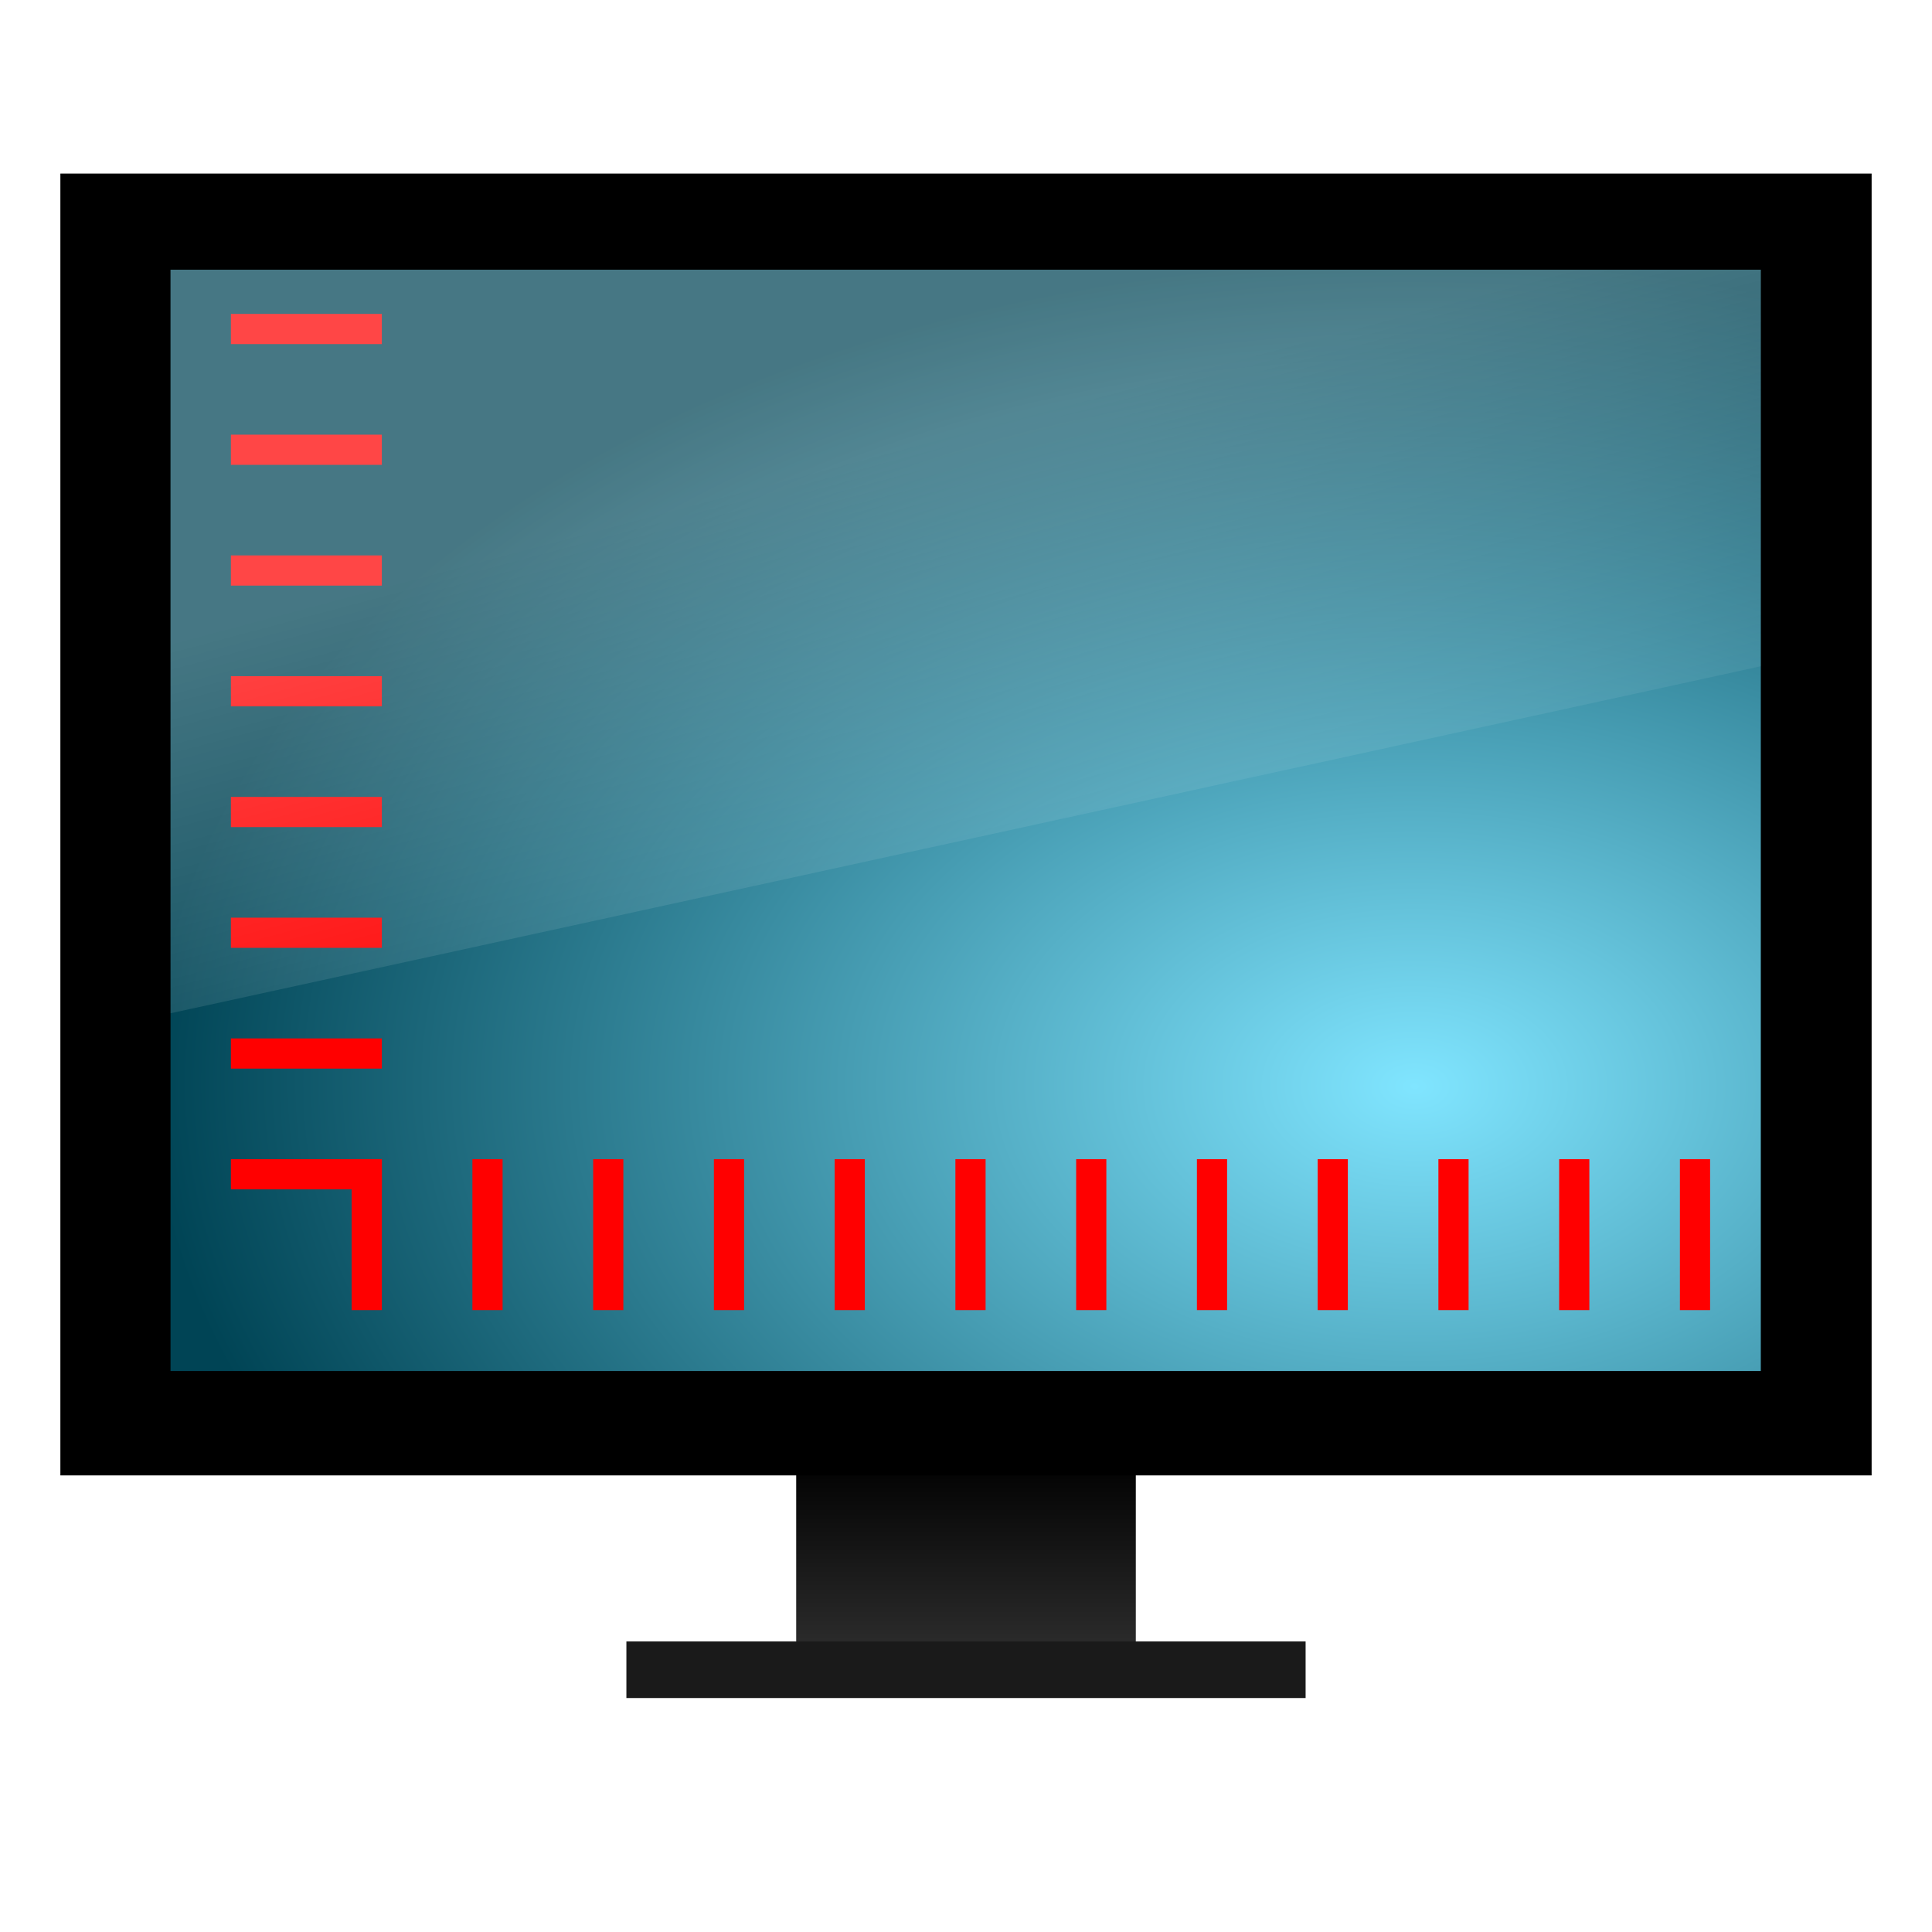
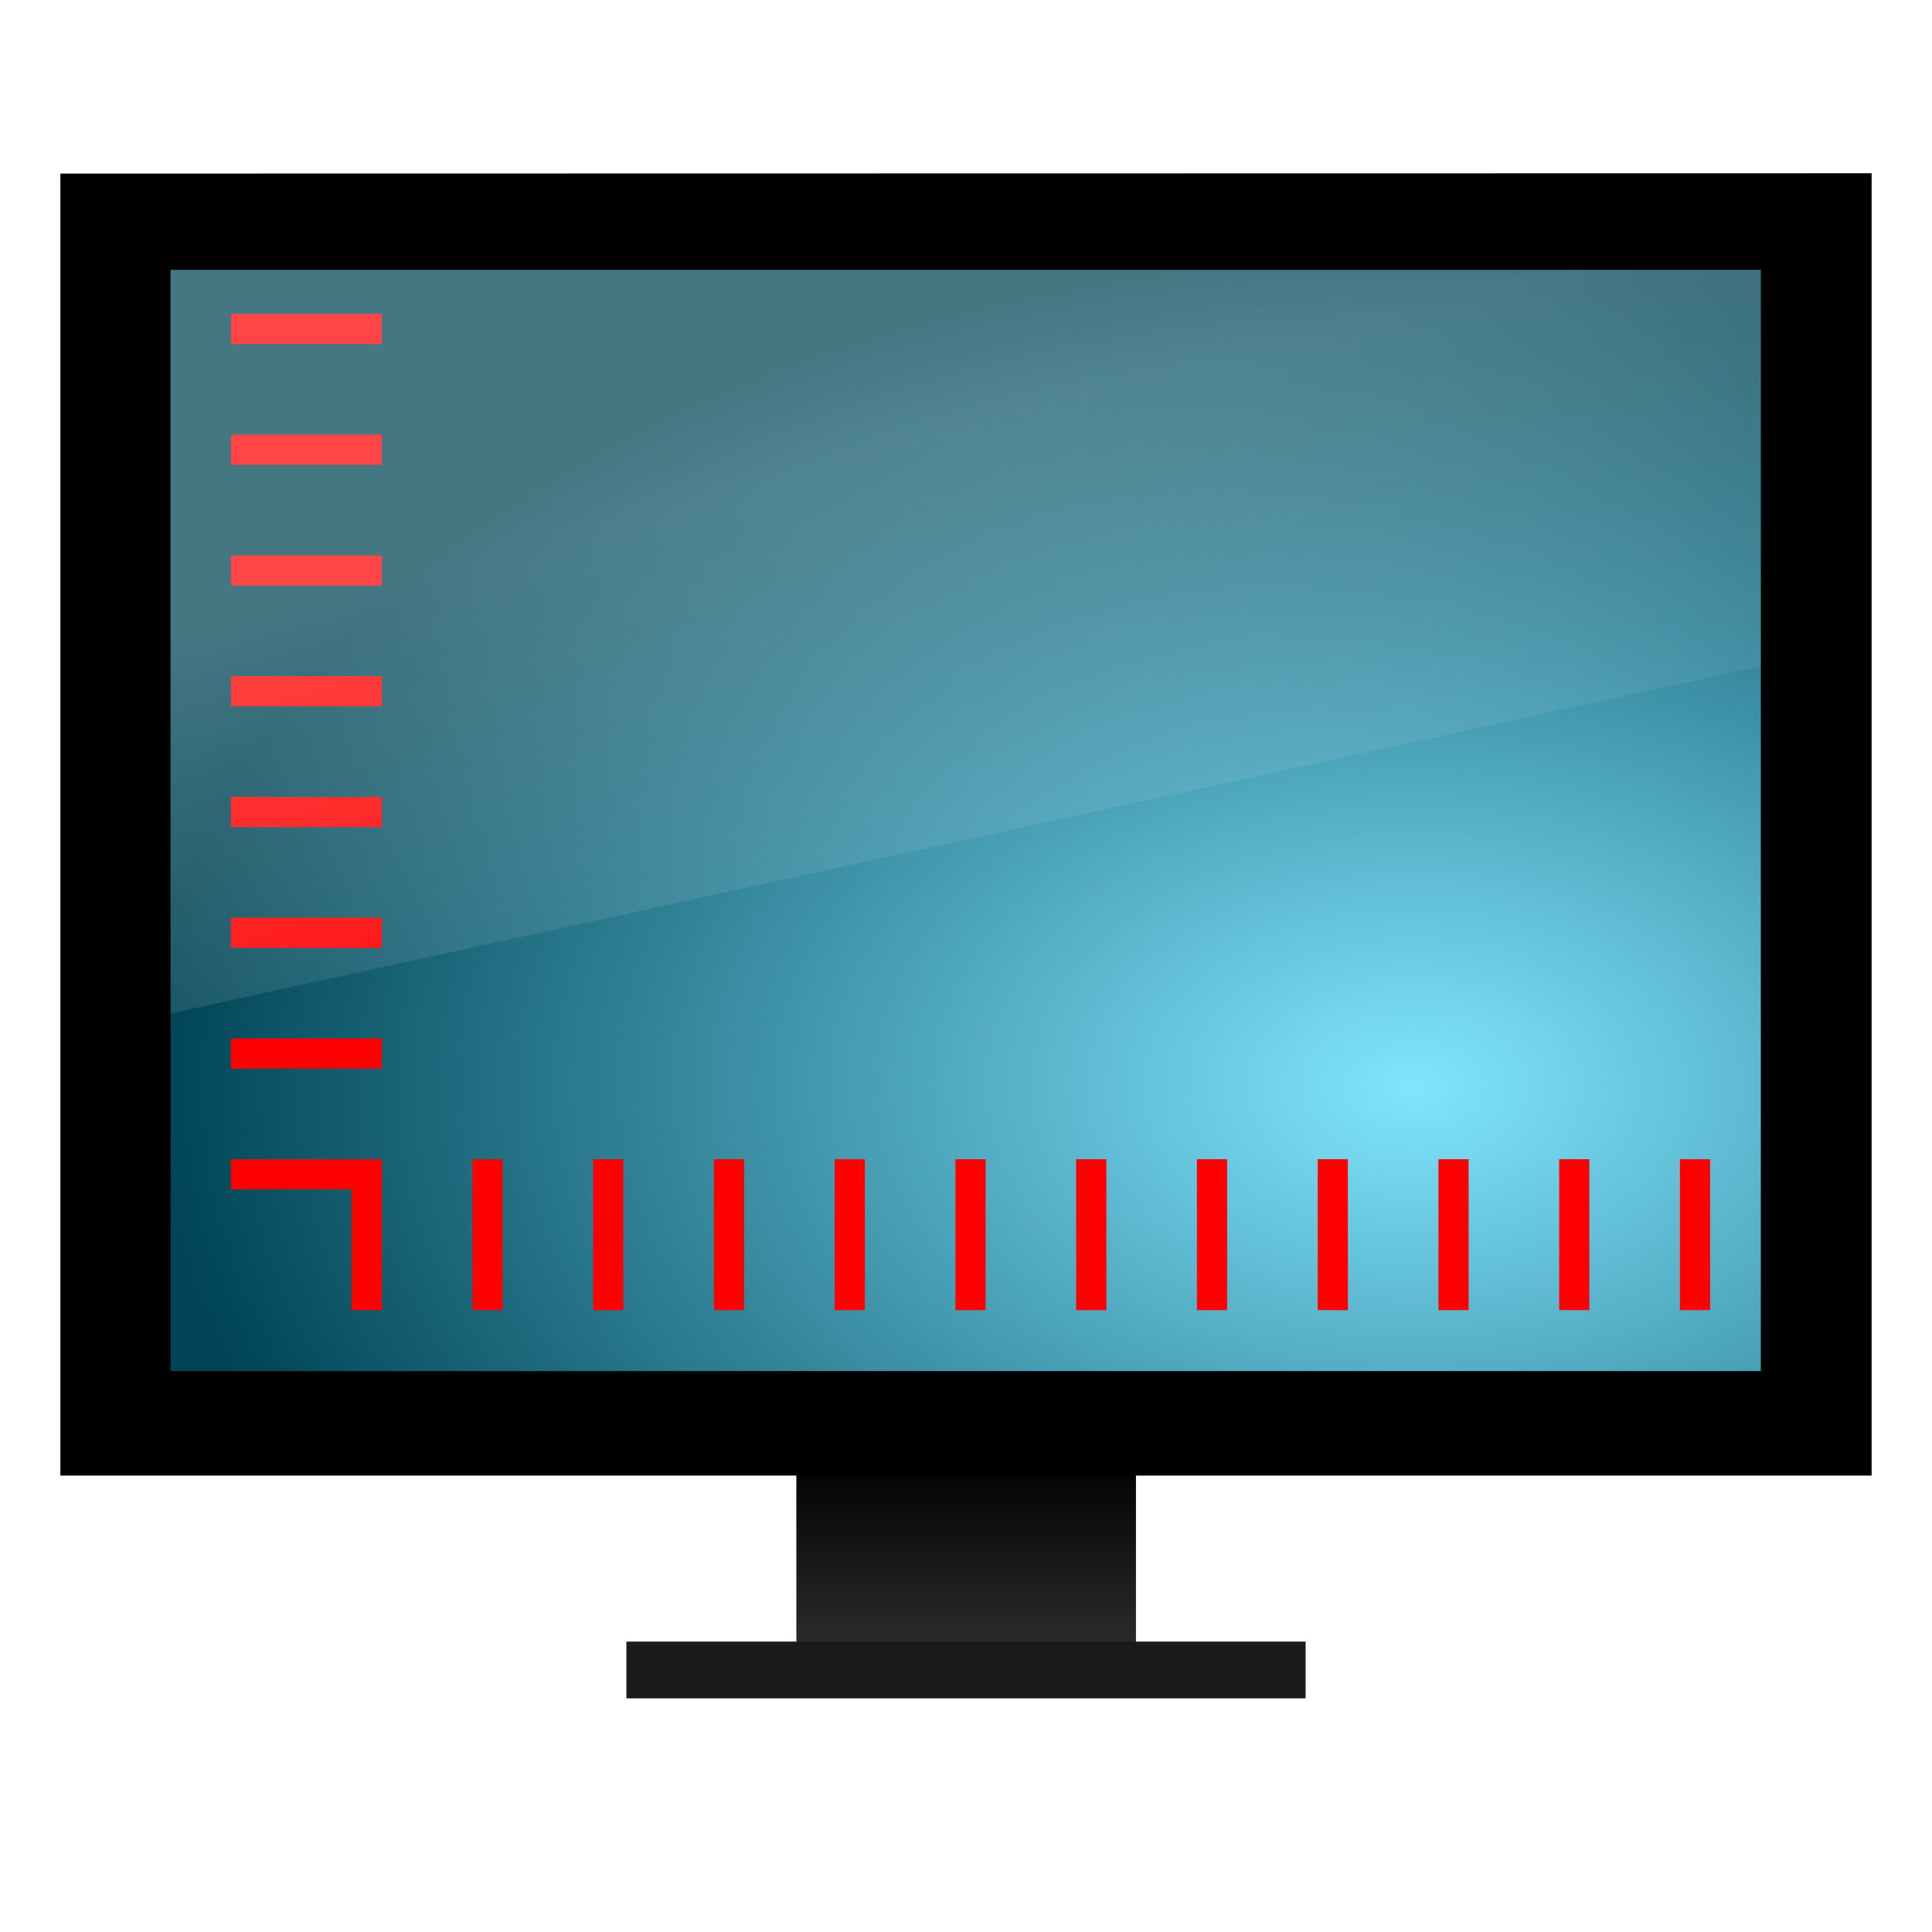
- <svg xmlns="http://www.w3.org/2000/svg" xmlns:xlink="http://www.w3.org/1999/xlink" width="64" height="64" viewBox="0 0 64 64" id="svg4320" version="1.1">
-   <defs id="defs4322">
-     <linearGradient id="linearGradient914">
-       <stop style="stop-color:#80e5ff;stop-opacity:1" offset="0" id="stop910" />
-       <stop style="stop-color:#004455;stop-opacity:1" offset="1" id="stop912" />
+ <svg xmlns="http://www.w3.org/2000/svg" xmlns:xlink="http://www.w3.org/1999/xlink" width="64" height="64">
+   <defs>
+     <linearGradient id="b">
+       <stop offset="0" stop-color="#80e5ff" />
+       <stop offset="1" stop-color="#045" />
    </linearGradient>
-     <linearGradient id="linearGradient1045">
-       <stop style="stop-color:#000000;stop-opacity:1" offset="0" id="stop1041" />
-       <stop style="stop-color:#333333;stop-opacity:1" offset="1" id="stop1043" />
+     <linearGradient id="a">
+       <stop offset="0" />
+       <stop offset="1" stop-color="#333" />
    </linearGradient>
-     <linearGradient xlink:href="#linearGradient1045" id="linearGradient1047" x1="26.375" y1="1037.237" x2="26.375" y2="1044.737" gradientUnits="userSpaceOnUse" gradientTransform="translate(0,-0.6914499)" />
-     <linearGradient id="linearGradient3692" x1="32.892" x2="36.358" y1="8.059" y2="5.457" gradientTransform="matrix(1.81532,0,0,1.990393,-17.00925,994.0408)" gradientUnits="userSpaceOnUse">
-       <stop id="stop8591-8" style="stop-color:#fefefe" offset="0" />
-       <stop id="stop8593-0" style="stop-color:#cbcbcb" offset="1" />
+     <linearGradient xlink:href="#a" id="c" x1="26.38" y1="1037.24" x2="26.38" y2="1044.74" gradientUnits="userSpaceOnUse" gradientTransform="translate(0 -.7)" />
+     <linearGradient id="e" x1="12.94" x2="15.25" y1="8.44" y2="19.81" gradientTransform="matrix(1.2543 0 0 1.6421 1.89 992.37)" gradientUnits="userSpaceOnUse">
+       <stop offset="0" stop-color="#fff" stop-opacity=".27" />
+       <stop offset="1" stop-color="#fff" stop-opacity="0" />
    </linearGradient>
-     <linearGradient id="linearGradient2888" x1="17.355" x2="24.008" y1="8" y2="26.039" gradientTransform="matrix(1.465944,0,0,1.384537,-63.19334,-2.27266)" gradientUnits="userSpaceOnUse">
-       <stop id="stop3742-9" style="stop-color:#fff" offset="0" />
-       <stop id="stop3750-9" style="stop-color:#fff;stop-opacity:0" offset=".856" />
-       <stop id="stop3744-3" style="stop-color:#fff;stop-opacity:0" offset="1" />
-     </linearGradient>
-     <radialGradient id="radialGradient2963" cx="26.617" cy="-2.065" r="23" gradientTransform="matrix(-2.1187961e-8,-1.040903,1.627133,0,45.77791,1047.551)" gradientUnits="userSpaceOnUse">
-       <stop id="stop2749" style="stop-color:#4d4d4d;stop-opacity:1" offset="0" />
-       <stop id="stop2751" style="stop-color:#c564be" offset=".262" />
-       <stop id="stop2753" style="stop-color:#9d3ea4" offset=".661" />
-       <stop id="stop2755" style="stop-color:#5e2c73" offset="1" />
-     </radialGradient>
-     <linearGradient id="linearGradient2965" x1="10.014" x2="10.014" y1="44.96" y2="2.876" gradientTransform="matrix(1.115422,0,0,0.882483,5.068813,994.558)" gradientUnits="userSpaceOnUse">
-       <stop id="stop2759" style="stop-color:#650d5c" offset="0" />
-       <stop id="stop2761" style="stop-color:#5e2c59" offset="1" />
-     </linearGradient>
-     <linearGradient id="linearGradient2896" x1="36.603" x2="36.603" y1="35.296" y2="1.906" gradientTransform="matrix(1.215942,0,0,1.131811,2.68542,994.4861)" gradientUnits="userSpaceOnUse">
-       <stop id="stop9938" style="stop-color:#333" offset="0" />
-       <stop id="stop9940" style="stop-color:#575757" offset="1" />
-     </linearGradient>
-     <linearGradient id="linearGradient2898" x1="-51.09" x2="-28.956" y1="6.898" y2="6.898" gradientTransform="matrix(1.225203,0,0,1.140221,67.60037,991.5099)" gradientUnits="userSpaceOnUse" spreadMethod="reflect">
-       <stop id="stop5235" style="stop-color:#3c3c3c" offset="0" />
-       <stop id="stop5237" style="stop-color:#282828" offset="1" />
-     </linearGradient>
-     <linearGradient id="linearGradient5551" x1="12.938" x2="15.25" y1="8.438" y2="19.812" gradientTransform="matrix(1.254291,0,0,1.642105,1.886267,992.3701)" gradientUnits="userSpaceOnUse">
-       <stop id="stop6594" style="stop-color:#fff;stop-opacity:.275" offset="0" />
-       <stop id="stop6596" style="stop-color:#fff;stop-opacity:0" offset="1" />
-     </linearGradient>
-     <radialGradient xlink:href="#linearGradient914" id="radialGradient916" cx="21.954" cy="1029.222" fx="21.954" fy="1029.222" r="26.34" gradientTransform="matrix(0.00491906,-1.040004,1.589832,0.00751966,-1589.54,1039.434)" gradientUnits="userSpaceOnUse" />
+     <radialGradient xlink:href="#b" id="d" cx="21.95" cy="1029.22" fx="21.95" fy="1029.22" r="26.34" gradientTransform="matrix(.00492 -1.04 1.58983 .00752 -1589.54 1039.43)" gradientUnits="userSpaceOnUse" />
  </defs>
-   <g id="layer1" transform="translate(0,-988.3622)">
-     <rect width="11.25" x="26.375" y="1036.546" height="7.5" style="fill:url(#linearGradient1047);fill-opacity:1;stroke-width:1.875" id="rect4321" />
-     <path style="fill:#000000;stroke-width:1.875" d="m 2,994.112 v 43.125 h 60 v -43.125 z" id="path1039" />
-     <rect width="22.5" x="20.75" y="1042.737" height="1.875" style="fill:#1a1a1a;stroke-width:1.875" id="rect4323" />
-     <path id="path2514-7" d="m 5.649,997.296 h 52.68 v 36.483 H 5.649 Z" style="fill:url(#radialGradient916);fill-rule:evenodd;stroke:none;stroke-width:1.298;stroke-linecap:round;stroke-linejoin:round;fill-opacity:1" />
-     <rect x="7.649" y="998.761" width="5" height="1" id="rect34" style="color:#000000;fill:#ff0000" />
-     <rect x="7.649" y="1006.761" width="5" height="1" id="rect36" style="color:#000000;fill:#ff0000" />
-     <rect x="7.649" y="1014.761" width="5" height="1" id="rect38" style="color:#000000;fill:#ff0000" />
-     <rect x="7.649" y="1022.761" width="5" height="1" id="rect40" style="color:#000000;fill:#ff0000" />
-     <rect x="7.649" y="1002.761" width="5" height="1" id="rect44" style="color:#000000;fill:#ff0000" />
-     <rect x="7.649" y="1010.761" width="5" height="1" id="rect46" style="color:#000000;fill:#ff0000" />
-     <rect x="7.649" y="1018.761" width="5" height="1" id="rect48" style="color:#000000;fill:#ff0000" />
-     <rect x="7.649" y="1026.761" width="5" height="1" id="rect50" style="color:#000000;fill:#ff0000" />
-     <rect transform="rotate(-90)" x="-1031.761" y="11.649" width="5" height="1" id="rect52" style="color:#000000;fill:#ff0000" />
-     <rect transform="rotate(-90)" x="-1031.761" y="19.649" width="5" height="1" id="rect54" style="color:#000000;fill:#ff0000" />
-     <rect transform="rotate(-90)" x="-1031.761" y="27.649" width="5" height="1" id="rect56" style="color:#000000;fill:#ff0000" />
-     <rect transform="rotate(-90)" x="-1031.761" y="35.649" width="5" height="1" id="rect58" style="color:#000000;fill:#ff0000" />
-     <rect transform="rotate(-90)" x="-1031.761" y="43.649" width="5" height="1" id="rect60" style="color:#000000;fill:#ff0000" />
-     <rect transform="rotate(-90)" x="-1031.761" y="15.649" width="5" height="1" id="rect62" style="color:#000000;fill:#ff0000" />
-     <rect transform="rotate(-90)" x="-1031.761" y="23.649" width="5" height="1" id="rect64" style="color:#000000;fill:#ff0000" />
-     <rect transform="rotate(-90)" x="-1031.761" y="31.649" width="5" height="1" id="rect66" style="color:#000000;fill:#ff0000" />
-     <rect transform="rotate(-90)" x="-1031.761" y="39.649" width="5" height="1" id="rect68" style="color:#000000;fill:#ff0000" />
-     <rect transform="rotate(-90)" x="-1031.761" y="47.649" width="5" height="1" id="rect70" style="color:#000000;fill:#ff0000" />
-     <rect transform="rotate(-90)" x="-1031.761" y="51.649" width="5" height="1" id="rect72" style="color:#000000;fill:#ff0000" />
-     <path style="fill:url(#linearGradient5551);stroke-width:1.377" d="M 5.649,997.296 H 58.33 v 13.137 l -52.68,11.495 z" id="rect6588" />
-     <rect transform="rotate(-90)" x="-1031.761" y="55.649" width="5" height="1" id="rect70-6" style="color:#000000;fill:#ff0000" />
-   </g>
+   <path fill="url(#c)" d="M26.38 1036.55h11.25v7.5H26.38z" transform="translate(0 -988.36)" />
+   <path d="M2 5.75v43.13h60V5.74z" />
+   <path fill="#1a1a1a" d="M20.75 54.38h22.5v1.88h-22.5z" />
+   <path d="M5.65 997.3h52.68v36.48H5.65z" fill="url(#d)" fill-rule="evenodd" transform="translate(0 -988.36)" />
+   <path color="#000" fill="red" d="M7.65 10.4h5v1h-5zM7.65 18.4h5v1h-5zM7.65 26.4h5v1h-5zM7.65 34.4h5v1h-5zM7.65 14.4h5v1h-5zM7.65 22.4h5v1h-5zM7.65 30.4h5v1h-5zM7.65 38.4h5v1h-5z" />
+   <path color="#000" fill="red" d="M11.65 43.4v-5h1v5zM19.65 43.4v-5h1v5zM27.65 43.4v-5h1v5zM35.65 43.4v-5h1v5zM43.65 43.4v-5h1v5zM15.65 43.4v-5h1v5zM23.65 43.4v-5h1v5zM31.65 43.4v-5h1v5zM39.65 43.4v-5h1v5zM47.65 43.4v-5h1v5zM51.65 43.4v-5h1v5z" />
+   <path d="M5.65 997.3h52.68v13.13l-52.68 11.5z" fill="url(#e)" transform="translate(0 -988.36)" />
+   <path color="#000" fill="red" d="M55.65 43.4v-5h1v5z" />
</svg>
